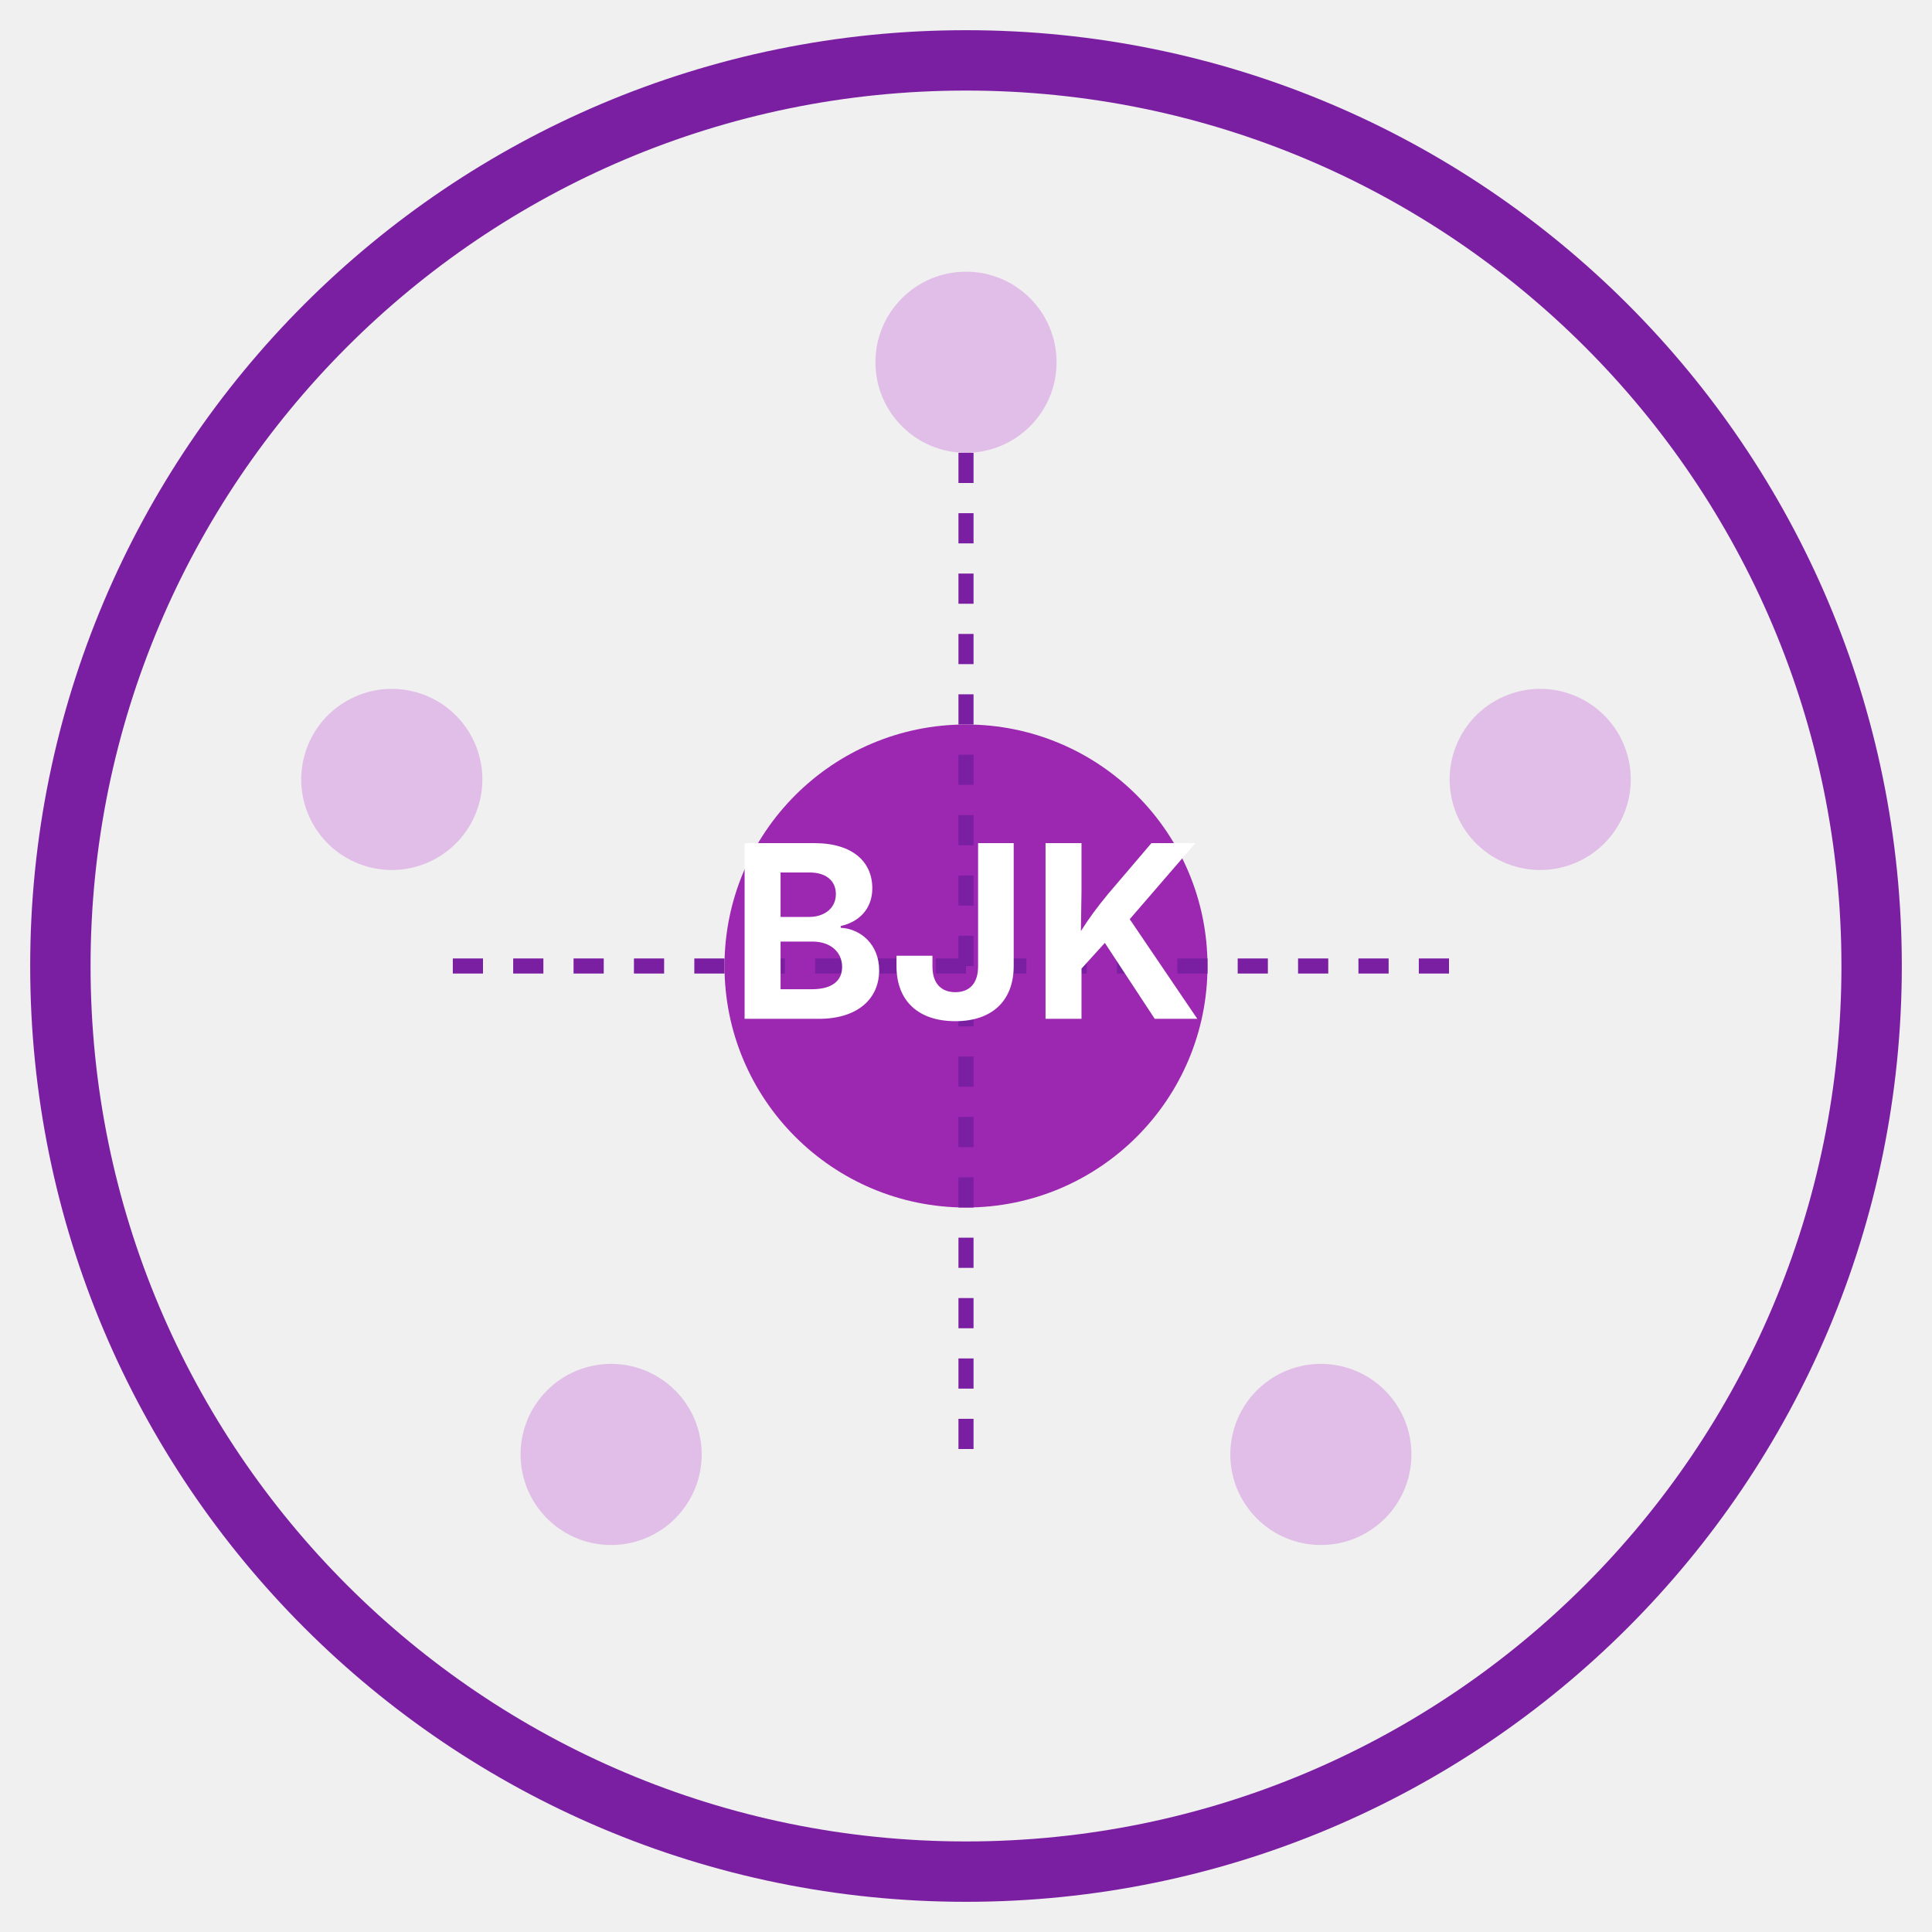
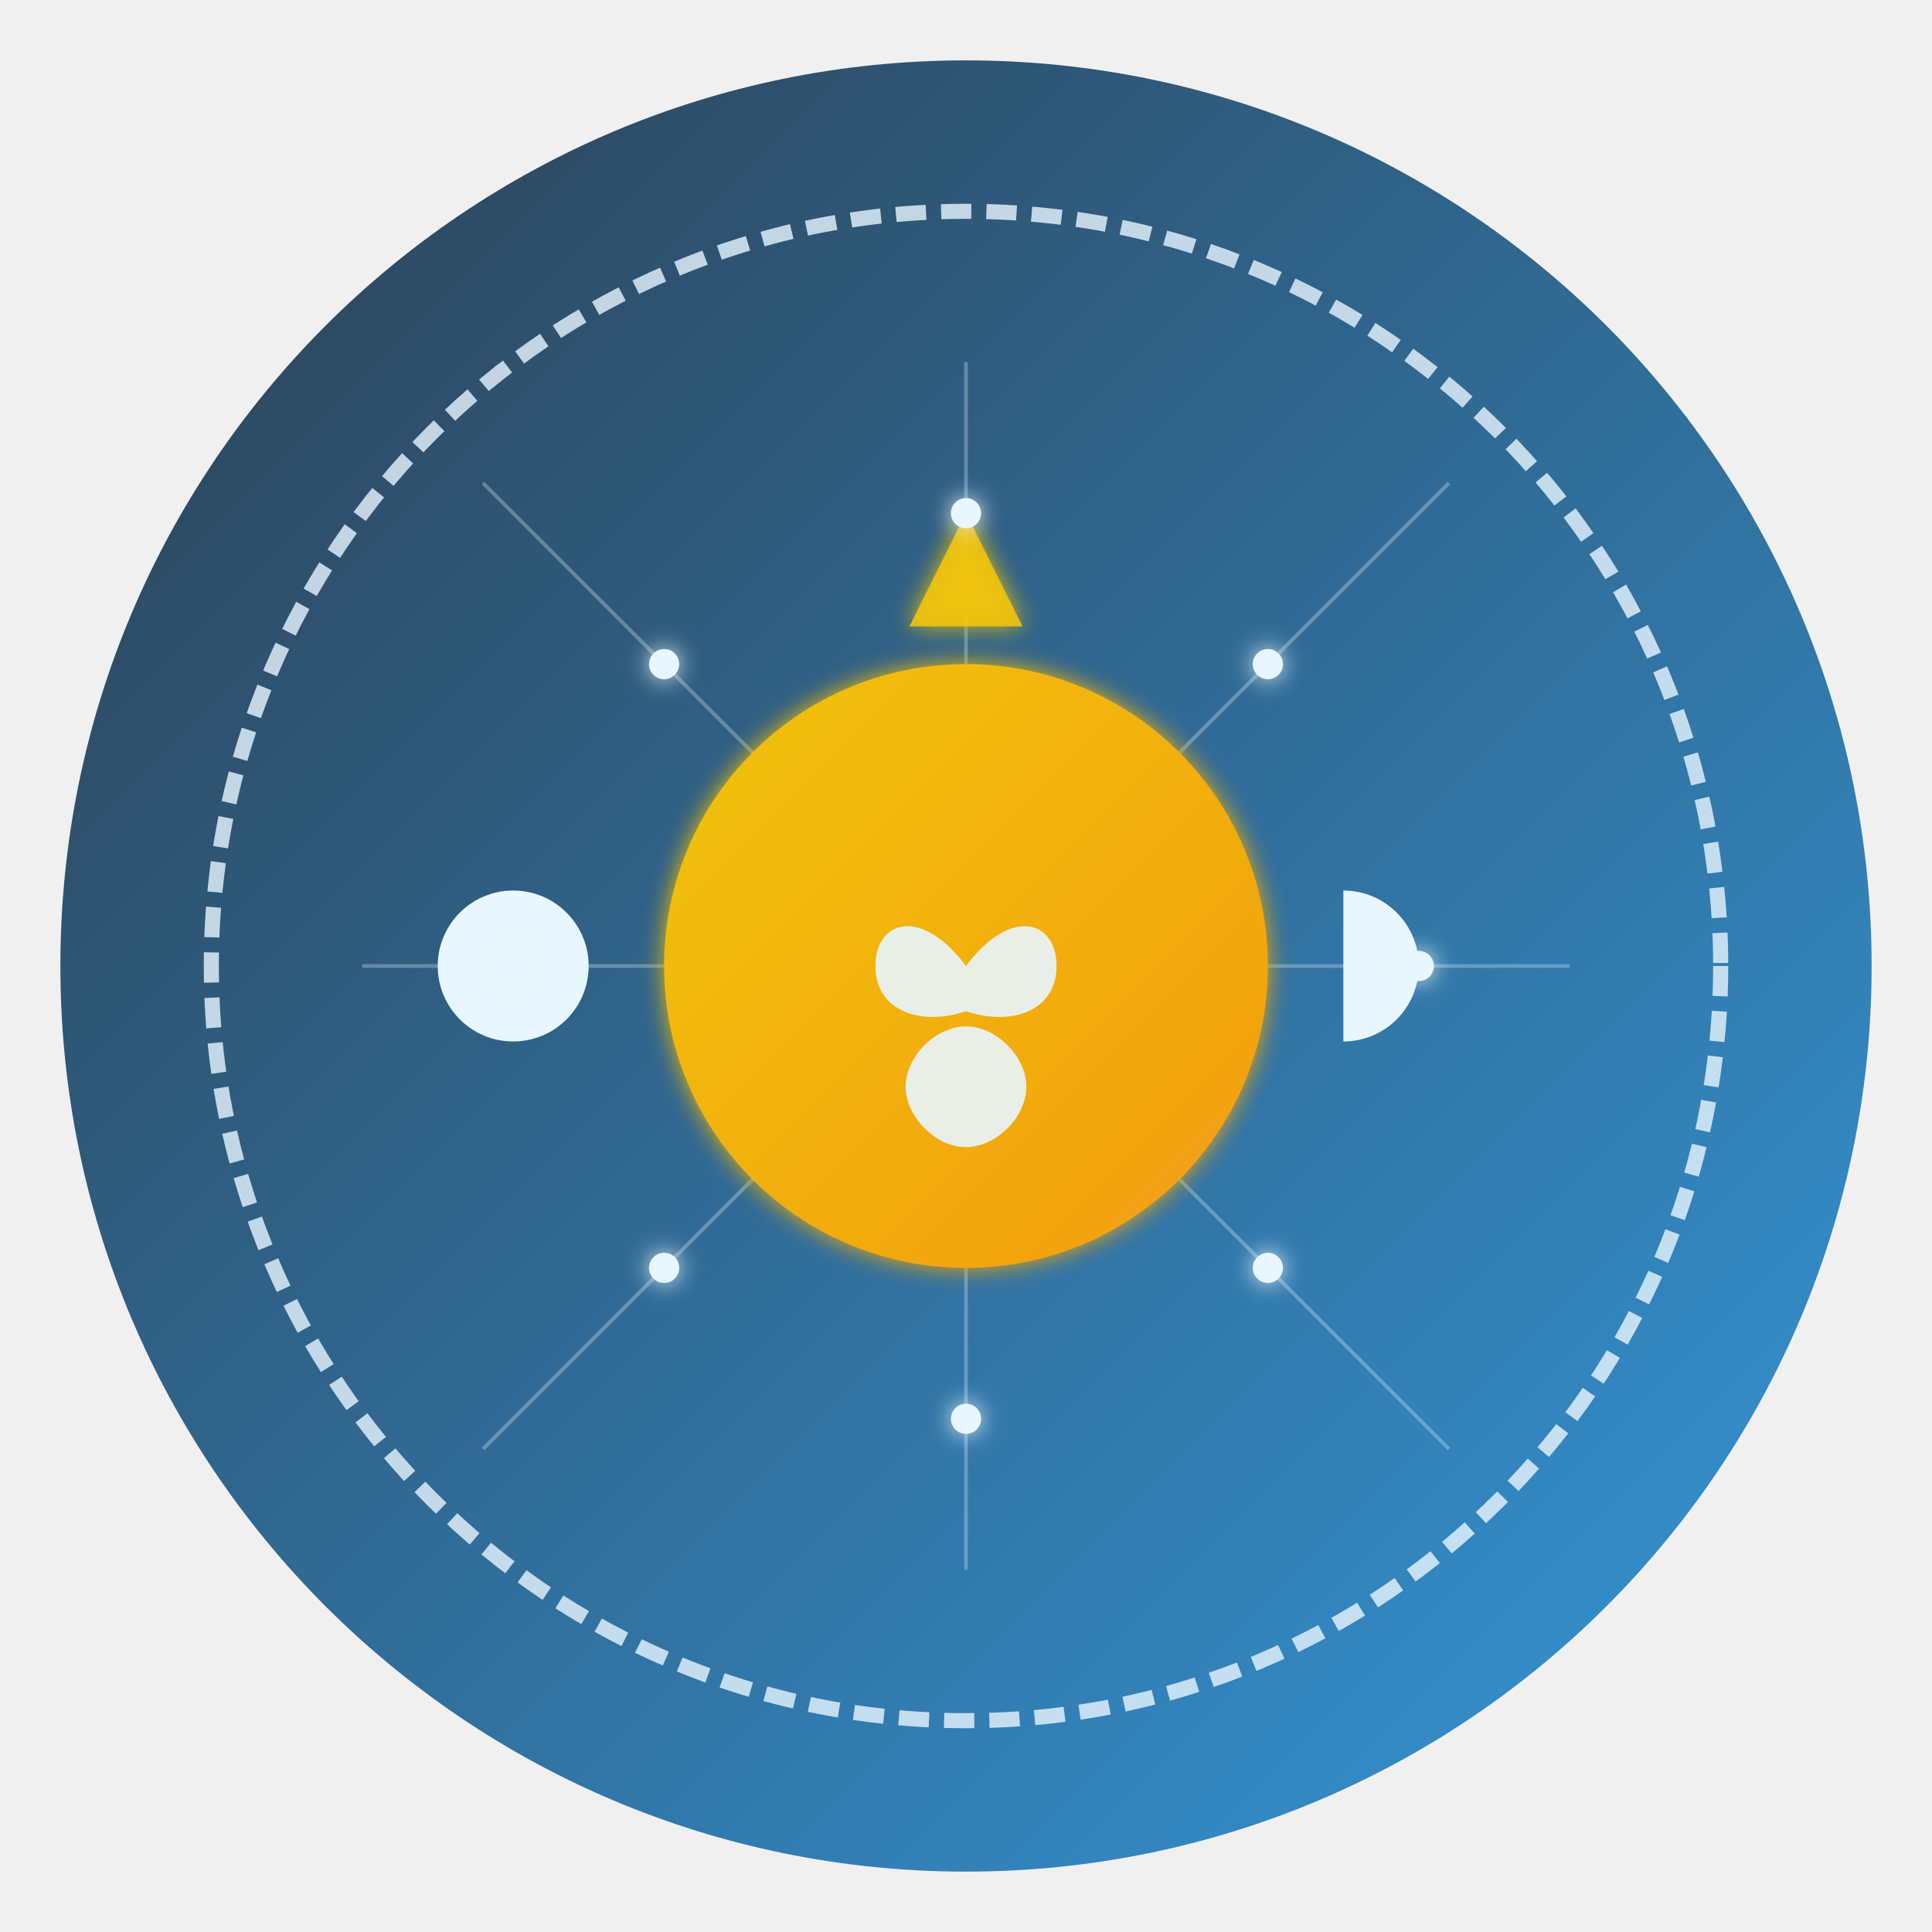
<svg xmlns="http://www.w3.org/2000/svg" width="512" height="512" viewBox="0 0 512 512" fill="none">
-   <circle cx="256" cy="256" r="240" stroke="#7B1FA2" stroke-width="16" fill="none" />
-   <circle cx="256" cy="256" r="64" fill="#9C27B0" />
-   <g transform="rotate(0 256 256)">
-     <circle cx="256" cy="96" r="24" fill="#E1BEE7" />
+   <defs>
+     <linearGradient id="bgGradient" x1="0%" y1="0%" x2="100%" y2="100%">
+       <stop offset="0%" style="stop-color:#2C3E50" />
+       <stop offset="100%" style="stop-color:#3498DB" />
+     </linearGradient>
+     <linearGradient id="sunGradient" x1="0%" y1="0%" x2="100%" y2="100%">
+       <stop offset="0%" style="stop-color:#F1C40F" />
+       <stop offset="100%" style="stop-color:#F39C12" />
+     </linearGradient>
+     <filter id="glow">
+       <feGaussianBlur stdDeviation="3" result="coloredBlur" />
+       <feMerge>
+         <feMergeNode in="coloredBlur" />
+         <feMergeNode in="SourceGraphic" />
+       </feMerge>
+     </filter>
+   </defs>
+   <circle cx="256" cy="256" r="240" fill="url(#bgGradient)" />
+   <g stroke="#E8F6FF" stroke-width="1" opacity="0.3">
+     <line x1="128" y1="128" x2="384" y2="384" />
+     <line x1="128" y1="384" x2="384" y2="128" />
+     <line x1="256" y1="96" x2="256" y2="416" />
+     <line x1="96" y1="256" x2="416" y2="256" />
  </g>
-   <g transform="rotate(72 256 256)">
-     <circle cx="256" cy="96" r="24" fill="#E1BEE7" />
+   <circle cx="256" cy="256" r="200" stroke="#E8F6FF" stroke-width="4" stroke-dasharray="8 4" fill="none" opacity="0.8" />
+   <g filter="url(#glow)">
+     <circle cx="256" cy="256" r="80" fill="url(#sunGradient)" />
+     <g transform="translate(256 256)">
+       {[0, 45, 90, 135, 180, 225, 270, 315].map(angle =&gt; `
+         <path d="M0 -120L15 -90L-15 -90Z" fill="#F1C40F" transform="rotate(${angle})" opacity="0.9" />
+       `)}
+     </g>
  </g>
-   <g transform="rotate(144 256 256)">
-     <circle cx="256" cy="96" r="24" fill="#E1BEE7" />
+   <g transform="translate(256 256)">
+     <circle cx="-120" cy="0" r="20" fill="#E8F6FF" />
+     <path d="M100,-20 A20,20 0 1,1 100,20" fill="#E8F6FF" />
  </g>
-   <g transform="rotate(216 256 256)">
-     <circle cx="256" cy="96" r="24" fill="#E1BEE7" />
+   <g fill="#E8F6FF" filter="url(#glow)">
+     <circle cx="176" cy="176" r="4" />
+     <circle cx="336" cy="176" r="4" />
+     <circle cx="176" cy="336" r="4" />
+     <circle cx="336" cy="336" r="4" />
+     <circle cx="256" cy="136" r="4" />
+     <circle cx="256" cy="376" r="4" />
+     <circle cx="136" cy="256" r="4" />
+     <circle cx="376" cy="256" r="4" />
  </g>
-   <g transform="rotate(288 256 256)">
-     <circle cx="256" cy="96" r="24" fill="#E1BEE7" />
+   <g transform="translate(256 256) scale(0.4)" fill="#E8F6FF">
+     <path d="M0,0 C30,-40 60,-30 60,0 C60,30 30,40 0,30 C-30,40 -60,30 -60,0 C-60,-30 -30,-40 0,0 Z" opacity="0.9" />
+     <path d="M0,40 C20,40 40,60 40,80 C40,100 20,120 0,120 C-20,120 -40,100 -40,80 C-40,60 -20,40 0,40 Z" opacity="0.9" />
  </g>
-   <path d="M256 120 L256 392" stroke="#7B1FA2" stroke-width="4" stroke-dasharray="8 8" />
-   <path d="M120 256 L392 256" stroke="#7B1FA2" stroke-width="4" stroke-dasharray="8 8" />
-   <text x="256" y="270" font-family="Inter, sans-serif" font-size="64" font-weight="700" text-anchor="middle" fill="#FFFFFF">BJK</text>
</svg>
